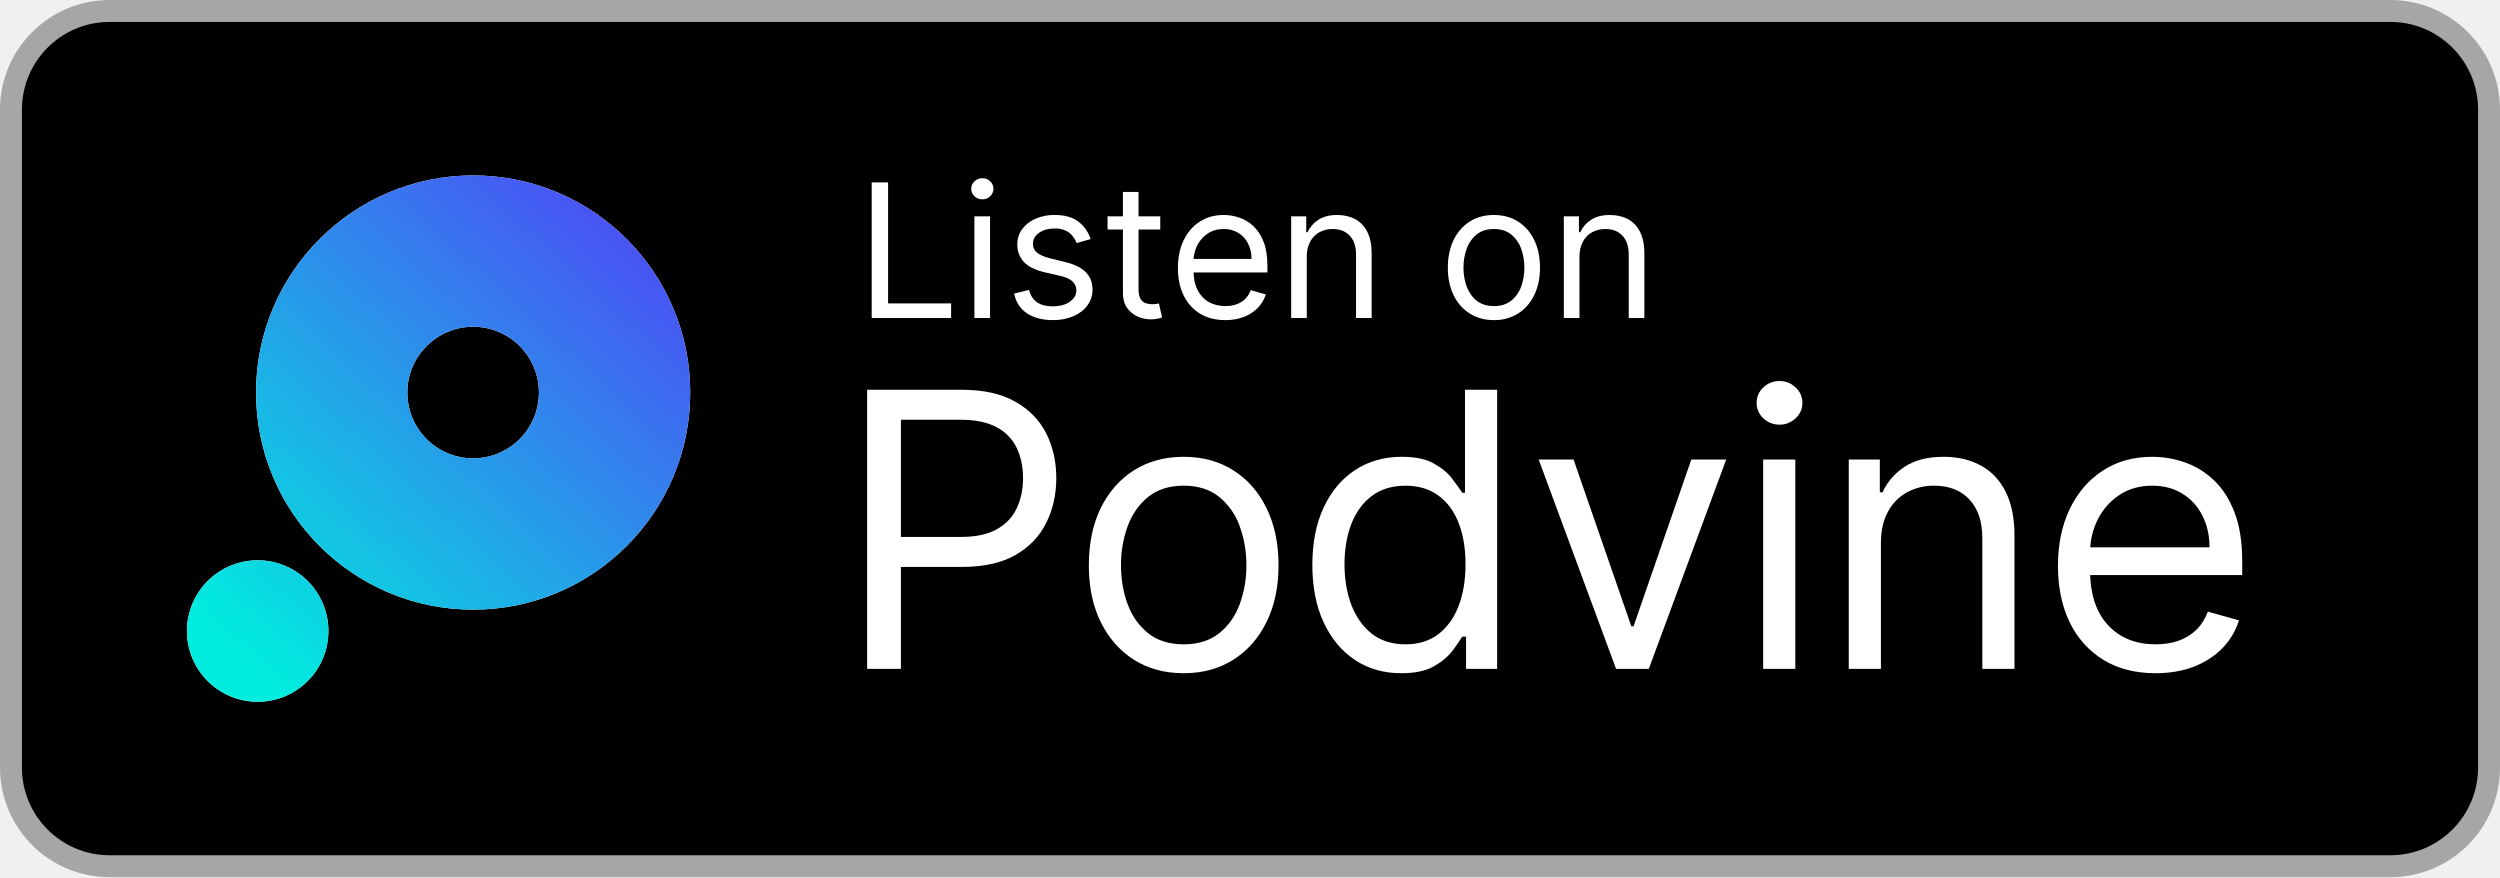
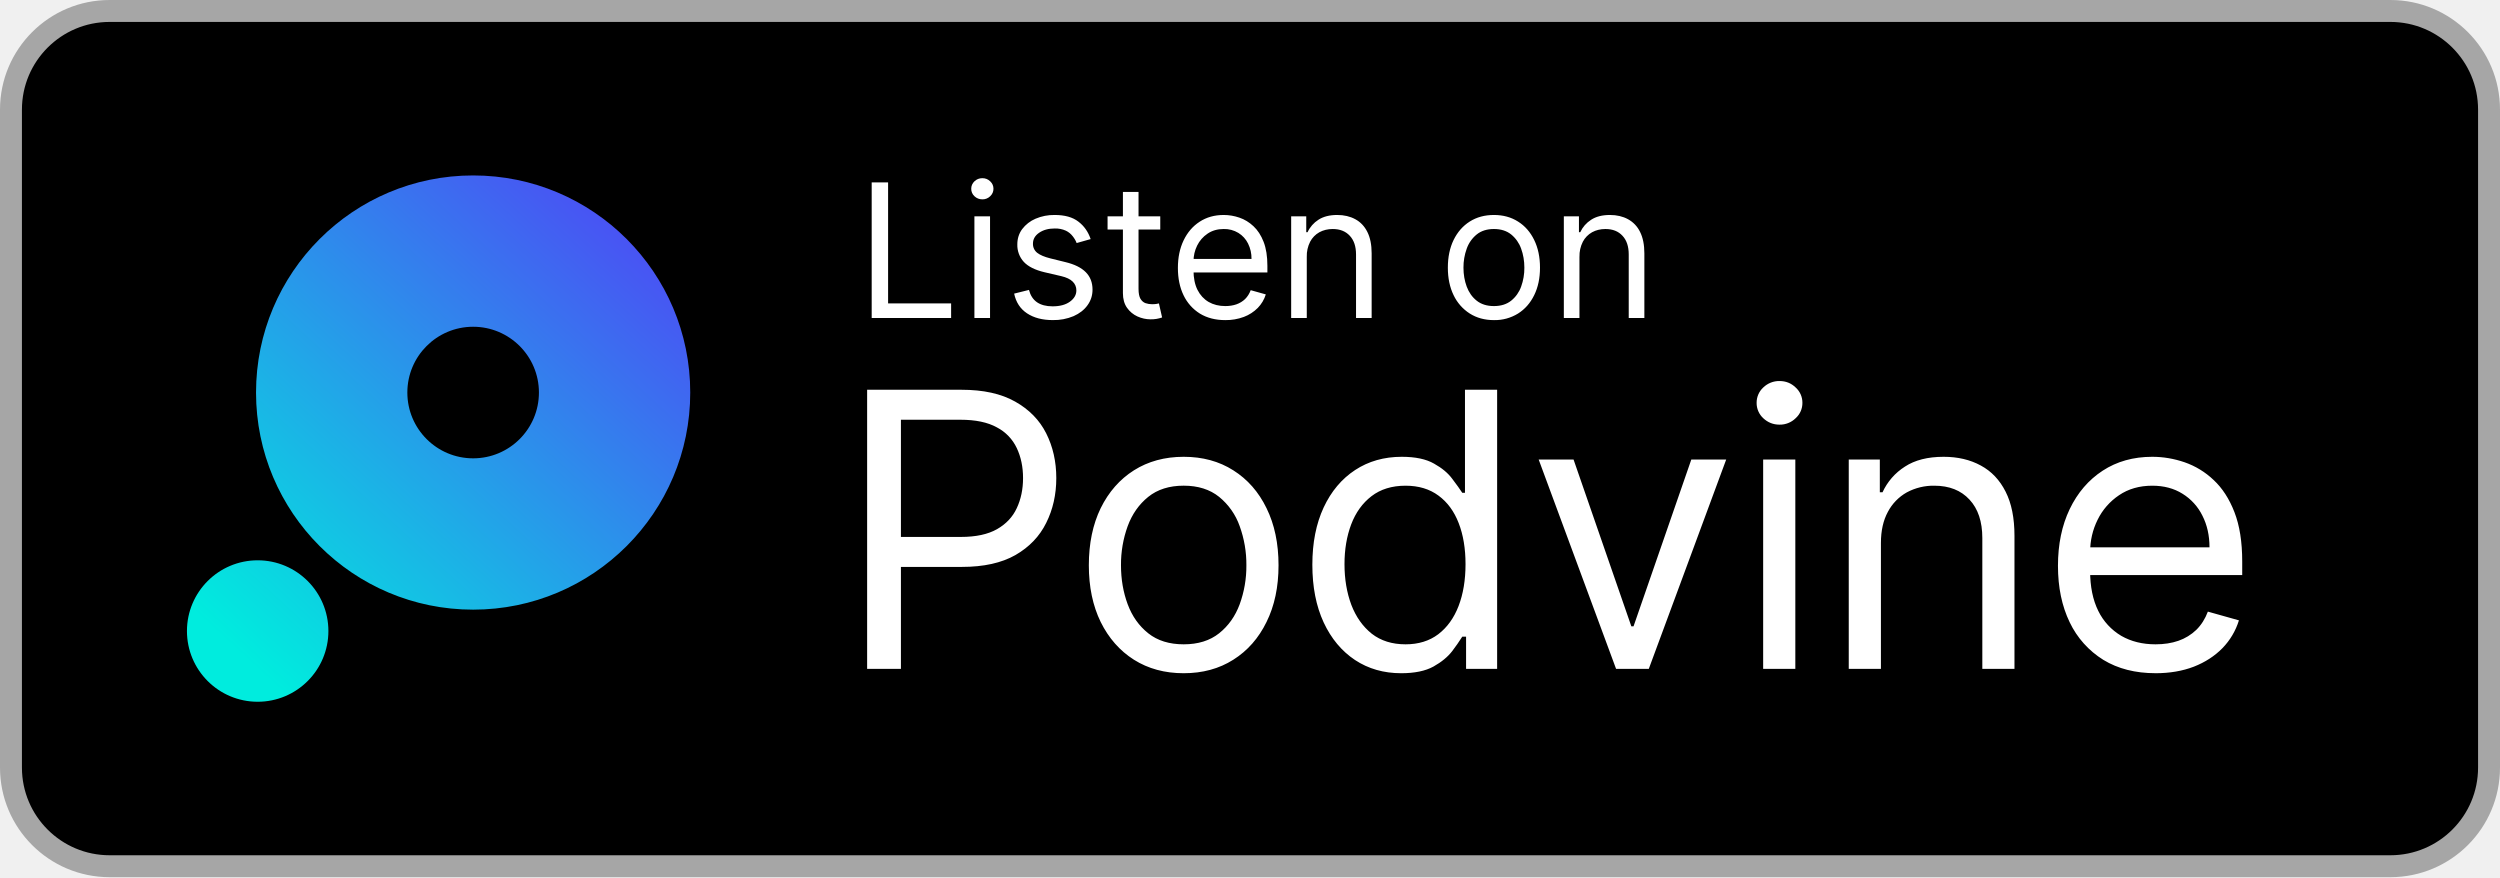
- <svg xmlns="http://www.w3.org/2000/svg" width="114" height="40" fill="none" viewBox="0 0 114 40">
+ <svg xmlns="http://www.w3.org/2000/svg" fill="none" viewBox="0 0 114 40">
  <defs>
-     <linearGradient id="b" x1="36.974" x2="9.844" y1="-.75" y2="28.796" gradientUnits="userSpaceOnUse">
+     <linearGradient id="podvine-dark__b" x1="36.974" x2="9.844" y1="-.75" y2="28.796" gradientUnits="userSpaceOnUse">
      <stop stop-color="#7000FF" />
      <stop offset="1" stop-color="#00ECDE" />
    </linearGradient>
-     <clipPath id="a">
+     <clipPath id="podvine-dark__a">
      <path fill="#fff" d="M8 8h24v24H8z" />
    </clipPath>
  </defs>
  <rect width="113" height="39" x=".5" y=".5" fill="#000" rx="4.5" />
  <rect width="113" height="39" x=".5" y=".5" stroke="#A6A6A6" rx="4.5" />
-   <g clip-path="url(#a)">
-     <path fill="#fff" fill-rule="evenodd" d="M11.675 17.9c0 5.468 4.433 9.9 9.9 9.9 5.468 0 9.9-4.432 9.9-9.9S27.043 8 21.575 8c-5.467 0-9.9 4.432-9.9 9.9Zm6.9 0a3 3 0 1 0 6 0 3 3 0 0 0-6 0ZM8.525 28.775a3.225 3.225 0 1 0 6.45 0 3.225 3.225 0 0 0-6.45 0Z" clip-rule="evenodd" />
-     <path fill="url(#b)" fill-rule="evenodd" d="M11.675 17.9c0 5.468 4.433 9.9 9.9 9.9 5.468 0 9.9-4.432 9.9-9.9S27.043 8 21.575 8c-5.467 0-9.9 4.432-9.9 9.9Zm6.9 0a3 3 0 1 0 6 0 3 3 0 0 0-6 0ZM8.525 28.775a3.225 3.225 0 1 0 6.45 0 3.225 3.225 0 0 0-6.45 0Z" clip-rule="evenodd" />
+   <g clip-path="url(#podvine-dark__a)">
+     <path fill="url(#podvine-dark__b)" fill-rule="evenodd" d="M11.675 17.9c0 5.468 4.432 9.9 9.9 9.9s9.9-4.432 9.9-9.9-4.432-9.9-9.9-9.9-9.9 4.432-9.9 9.9Zm6.9 0a3 3 0 1 0 6 0 3 3 0 0 0-6 0ZM8.525 28.775a3.225 3.225 0 1 0 6.45 0 3.225 3.225 0 0 0-6.45 0Z" clip-rule="evenodd" />
  </g>
  <path fill="#fff" d="M39.749 14.5V8.318h.748v5.518h2.874v.664h-3.622Zm4.684 0V9.864h.713V14.5h-.713Zm.362-5.41a.506.506 0 0 1-.359-.141.456.456 0 0 1-.148-.341c0-.133.05-.247.148-.341.1-.095.22-.142.36-.142.138 0 .257.047.356.142.1.094.15.208.15.341 0 .133-.05.246-.15.341a.496.496 0 0 1-.357.142Zm4.94 1.812-.64.181c-.04-.107-.1-.21-.179-.31a.865.865 0 0 0-.313-.254 1.14 1.14 0 0 0-.51-.1c-.284 0-.52.065-.71.196-.187.129-.28.293-.28.492a.51.51 0 0 0 .192.42c.13.102.33.188.604.256l.688.17c.415.1.724.254.927.461.203.206.305.47.305.794 0 .266-.077.503-.23.713-.15.209-.362.374-.633.495a2.33 2.33 0 0 1-.948.18c-.473 0-.864-.102-1.174-.307-.31-.205-.506-.505-.589-.9l.676-.169c.065.25.186.437.365.562.182.124.418.187.71.187.332 0 .595-.07.79-.211.198-.143.296-.314.296-.514a.54.54 0 0 0-.169-.404c-.112-.11-.285-.193-.519-.248l-.773-.18c-.424-.101-.736-.257-.935-.469a1.133 1.133 0 0 1-.296-.8c0-.261.073-.493.22-.694a1.5 1.5 0 0 1 .607-.474 2.13 2.13 0 0 1 .875-.172c.46 0 .82.1 1.081.302.264.201.45.467.561.797Zm3.173-1.038v.603h-2.403v-.603h2.403Zm-1.703-1.111h.712v4.419c0 .201.03.352.088.453.06.098.137.165.23.199a.92.92 0 0 0 .298.048c.079 0 .143-.004.194-.012l.12-.024.145.64a1.491 1.491 0 0 1-.531.085c-.201 0-.399-.044-.592-.13a1.177 1.177 0 0 1-.477-.396c-.125-.177-.187-.4-.187-.67V8.753Zm4.668 5.844c-.447 0-.832-.099-1.156-.296a1.99 1.99 0 0 1-.745-.833c-.174-.358-.26-.775-.26-1.25s.086-.893.26-1.256c.175-.364.418-.648.73-.85.314-.206.68-.309 1.099-.309.241 0 .48.04.715.121.236.08.45.211.643.392.193.18.347.417.462.713.115.296.172.66.172 1.092v.302h-3.574v-.616h2.85a1.52 1.52 0 0 0-.157-.7 1.183 1.183 0 0 0-.441-.486 1.234 1.234 0 0 0-.67-.178c-.284 0-.53.07-.737.212a1.39 1.39 0 0 0-.474.543c-.11.223-.166.463-.166.718v.41c0 .35.06.648.181.891.123.242.293.426.51.553.218.124.47.187.758.187.187 0 .356-.027.507-.079.153-.054.285-.135.396-.241.11-.109.196-.244.256-.405l.689.193a1.526 1.526 0 0 1-.366.616 1.78 1.78 0 0 1-.634.41 2.35 2.35 0 0 1-.848.146Zm3.716-2.886V14.5h-.712V9.864h.688v.724h.06a1.33 1.33 0 0 1 .495-.567c.222-.145.507-.218.858-.218.313 0 .588.065.823.193.236.127.42.32.55.58.13.258.196.584.196.978V14.5h-.712v-2.898c0-.364-.095-.648-.284-.85-.19-.206-.449-.309-.779-.309-.227 0-.43.05-.61.148a1.058 1.058 0 0 0-.42.432 1.43 1.43 0 0 0-.153.688Zm8.534 2.886c-.419 0-.786-.1-1.102-.3a2.018 2.018 0 0 1-.736-.835c-.175-.358-.263-.777-.263-1.256 0-.483.088-.905.263-1.265.177-.36.422-.64.736-.839.316-.2.683-.299 1.102-.299.418 0 .785.1 1.099.3.316.198.561.478.736.838.177.36.266.782.266 1.265 0 .479-.089.898-.266 1.256-.175.358-.42.636-.736.836a2.01 2.01 0 0 1-1.1.299Zm0-.64c.318 0 .58-.082.785-.245a1.44 1.44 0 0 0 .456-.643 2.47 2.47 0 0 0 .147-.863c0-.31-.049-.599-.147-.866a1.46 1.46 0 0 0-.456-.65c-.206-.164-.467-.247-.785-.247s-.58.083-.785.248a1.46 1.46 0 0 0-.456.649 2.487 2.487 0 0 0-.148.866c0 .31.05.598.148.863.099.266.25.48.456.643.205.163.467.245.785.245Zm3.9-2.246V14.5h-.712V9.864H72v.724h.06c.11-.235.274-.424.496-.567.221-.145.507-.218.857-.218.314 0 .589.065.824.193a1.3 1.3 0 0 1 .55.58c.13.258.196.584.196.978V14.5h-.713v-2.898c0-.364-.094-.648-.284-.85-.189-.206-.448-.309-.778-.309-.228 0-.43.05-.61.148a1.059 1.059 0 0 0-.42.432 1.43 1.43 0 0 0-.154.688ZM39.541 30.5V17.773h4.3c1 0 1.815.18 2.45.54.637.357 1.11.84 1.416 1.448.307.61.46 1.289.46 2.039 0 .75-.153 1.431-.46 2.044-.302.613-.77 1.102-1.404 1.467-.634.36-1.446.54-2.436.54h-3.083v-1.367h3.033c.683 0 1.232-.118 1.647-.354.414-.236.714-.555.9-.957.191-.406.287-.864.287-1.373 0-.51-.096-.966-.286-1.367a2.04 2.04 0 0 0-.908-.945c-.418-.232-.973-.348-1.665-.348h-2.71V30.5h-1.54Zm14.435.199c-.862 0-1.618-.205-2.268-.615-.647-.41-1.152-.984-1.517-1.722-.36-.737-.54-1.599-.54-2.585 0-.994.18-1.862.54-2.604.365-.741.87-1.317 1.517-1.727.65-.41 1.406-.616 2.268-.616.862 0 1.616.205 2.262.616.65.41 1.156.985 1.516 1.727.365.742.547 1.61.547 2.604 0 .986-.182 1.848-.547 2.585-.36.738-.865 1.312-1.516 1.722-.646.41-1.4.615-2.262.615Zm0-1.318c.655 0 1.193-.167 1.616-.503.422-.336.735-.777.938-1.324a5.063 5.063 0 0 0 .305-1.777 5.12 5.12 0 0 0-.305-1.784 3.006 3.006 0 0 0-.938-1.336c-.423-.34-.961-.51-1.616-.51-.655 0-1.193.17-1.616.51-.422.34-.735.785-.938 1.336a5.12 5.12 0 0 0-.305 1.784c0 .638.102 1.23.305 1.777.203.547.516.988.938 1.324.423.336.961.503 1.616.503Zm9.919 1.318c-.796 0-1.498-.201-2.107-.603-.61-.406-1.086-.978-1.43-1.715-.343-.742-.515-1.618-.515-2.629 0-1.002.172-1.872.515-2.61.344-.737.823-1.307 1.436-1.709.613-.402 1.322-.603 2.125-.603.622 0 1.113.104 1.473.311.365.203.642.435.833.696.195.257.346.468.454.634h.124v-4.698h1.466V30.5h-1.416v-1.467h-.174a9.38 9.38 0 0 1-.46.66c-.2.26-.483.494-.852.701-.368.203-.86.305-1.473.305Zm.198-1.318c.589 0 1.086-.153 1.492-.46.406-.31.715-.739.926-1.286.211-.55.317-1.187.317-1.908 0-.712-.104-1.336-.311-1.87-.207-.539-.514-.957-.92-1.256-.406-.302-.907-.453-1.504-.453-.621 0-1.139.16-1.553.478-.41.315-.72.744-.926 1.287-.203.538-.305 1.143-.305 1.814 0 .68.104 1.297.311 1.852.211.551.522.99.932 1.318.415.323.928.484 1.541.484Zm14.622-8.427-3.53 9.546h-1.492l-3.53-9.546h1.591l2.635 7.607h.1l2.635-7.607h1.59ZM80.4 30.5v-9.546h1.467V30.5H80.4Zm.746-11.136c-.286 0-.532-.098-.74-.292a.939.939 0 0 1-.304-.703.94.94 0 0 1 .305-.702 1.04 1.04 0 0 1 .74-.292c.285 0 .53.097.732.292a.93.93 0 0 1 .311.702.93.93 0 0 1-.31.703 1.021 1.021 0 0 1-.734.292Zm4.624 5.394V30.5h-1.467v-9.546h1.417v1.492h.124a2.726 2.726 0 0 1 1.02-1.168c.455-.299 1.044-.448 1.765-.448.646 0 1.211.133 1.696.398.485.261.862.659 1.131 1.193.27.53.404 1.202.404 2.014V30.5h-1.466v-5.966c0-.75-.195-1.334-.585-1.752-.39-.423-.924-.634-1.603-.634a2.56 2.56 0 0 0-1.255.304 2.18 2.18 0 0 0-.864.889c-.212.39-.317.862-.317 1.417Zm12.522 5.94c-.92 0-1.713-.202-2.38-.608a4.087 4.087 0 0 1-1.535-1.715c-.356-.738-.534-1.595-.534-2.573s.178-1.84.534-2.585c.36-.75.862-1.334 1.504-1.753.646-.422 1.4-.634 2.262-.634.497 0 .988.083 1.473.249a3.65 3.65 0 0 1 1.324.808c.397.368.714.857.95 1.466.237.61.355 1.36.355 2.25v.621h-7.358v-1.267h5.866c0-.539-.108-1.02-.323-1.442a2.433 2.433 0 0 0-.907-1c-.39-.245-.85-.367-1.38-.367-.584 0-1.09.145-1.516.435a2.861 2.861 0 0 0-.976 1.118c-.228.46-.342.953-.342 1.48v.845c0 .72.124 1.332.373 1.833a2.69 2.69 0 0 0 1.05 1.137c.448.257.968.385 1.56.385.385 0 .733-.053 1.044-.161a2.23 2.23 0 0 0 .814-.497c.228-.224.404-.502.529-.833l1.416.398a3.14 3.14 0 0 1-.751 1.267c-.353.36-.788.643-1.306.846-.517.198-1.1.298-1.746.298Z" />
</svg>
